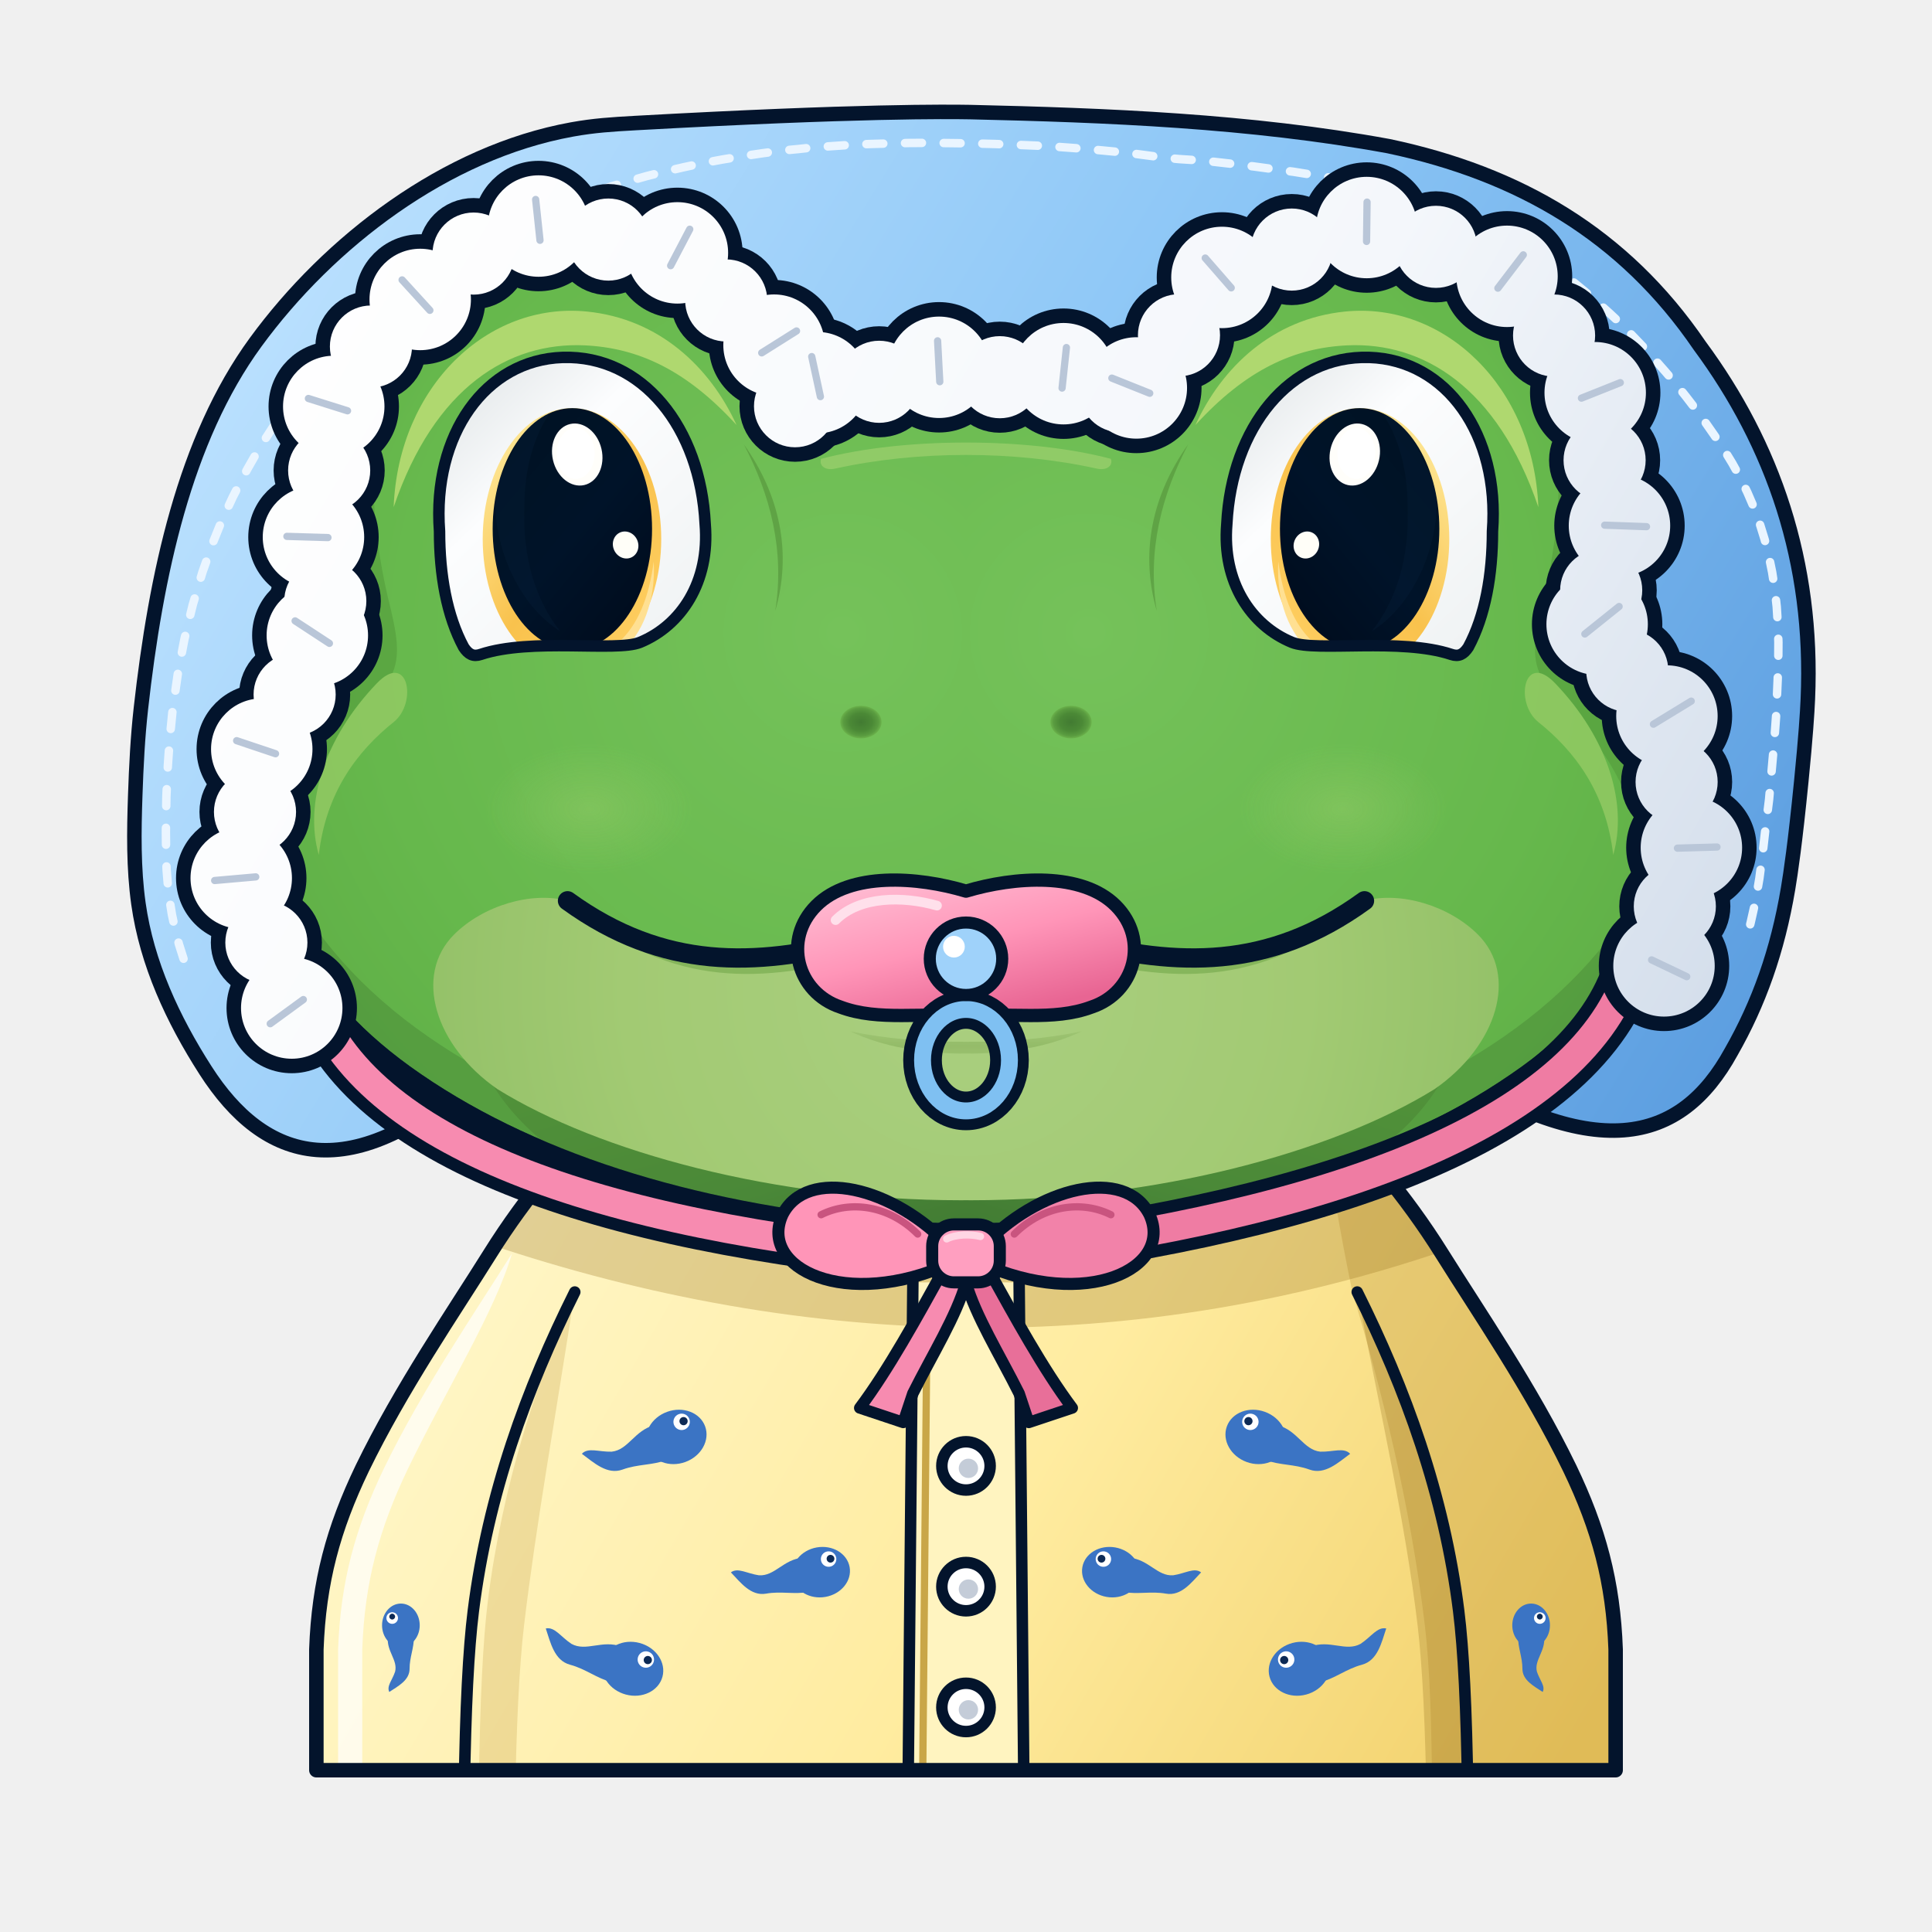
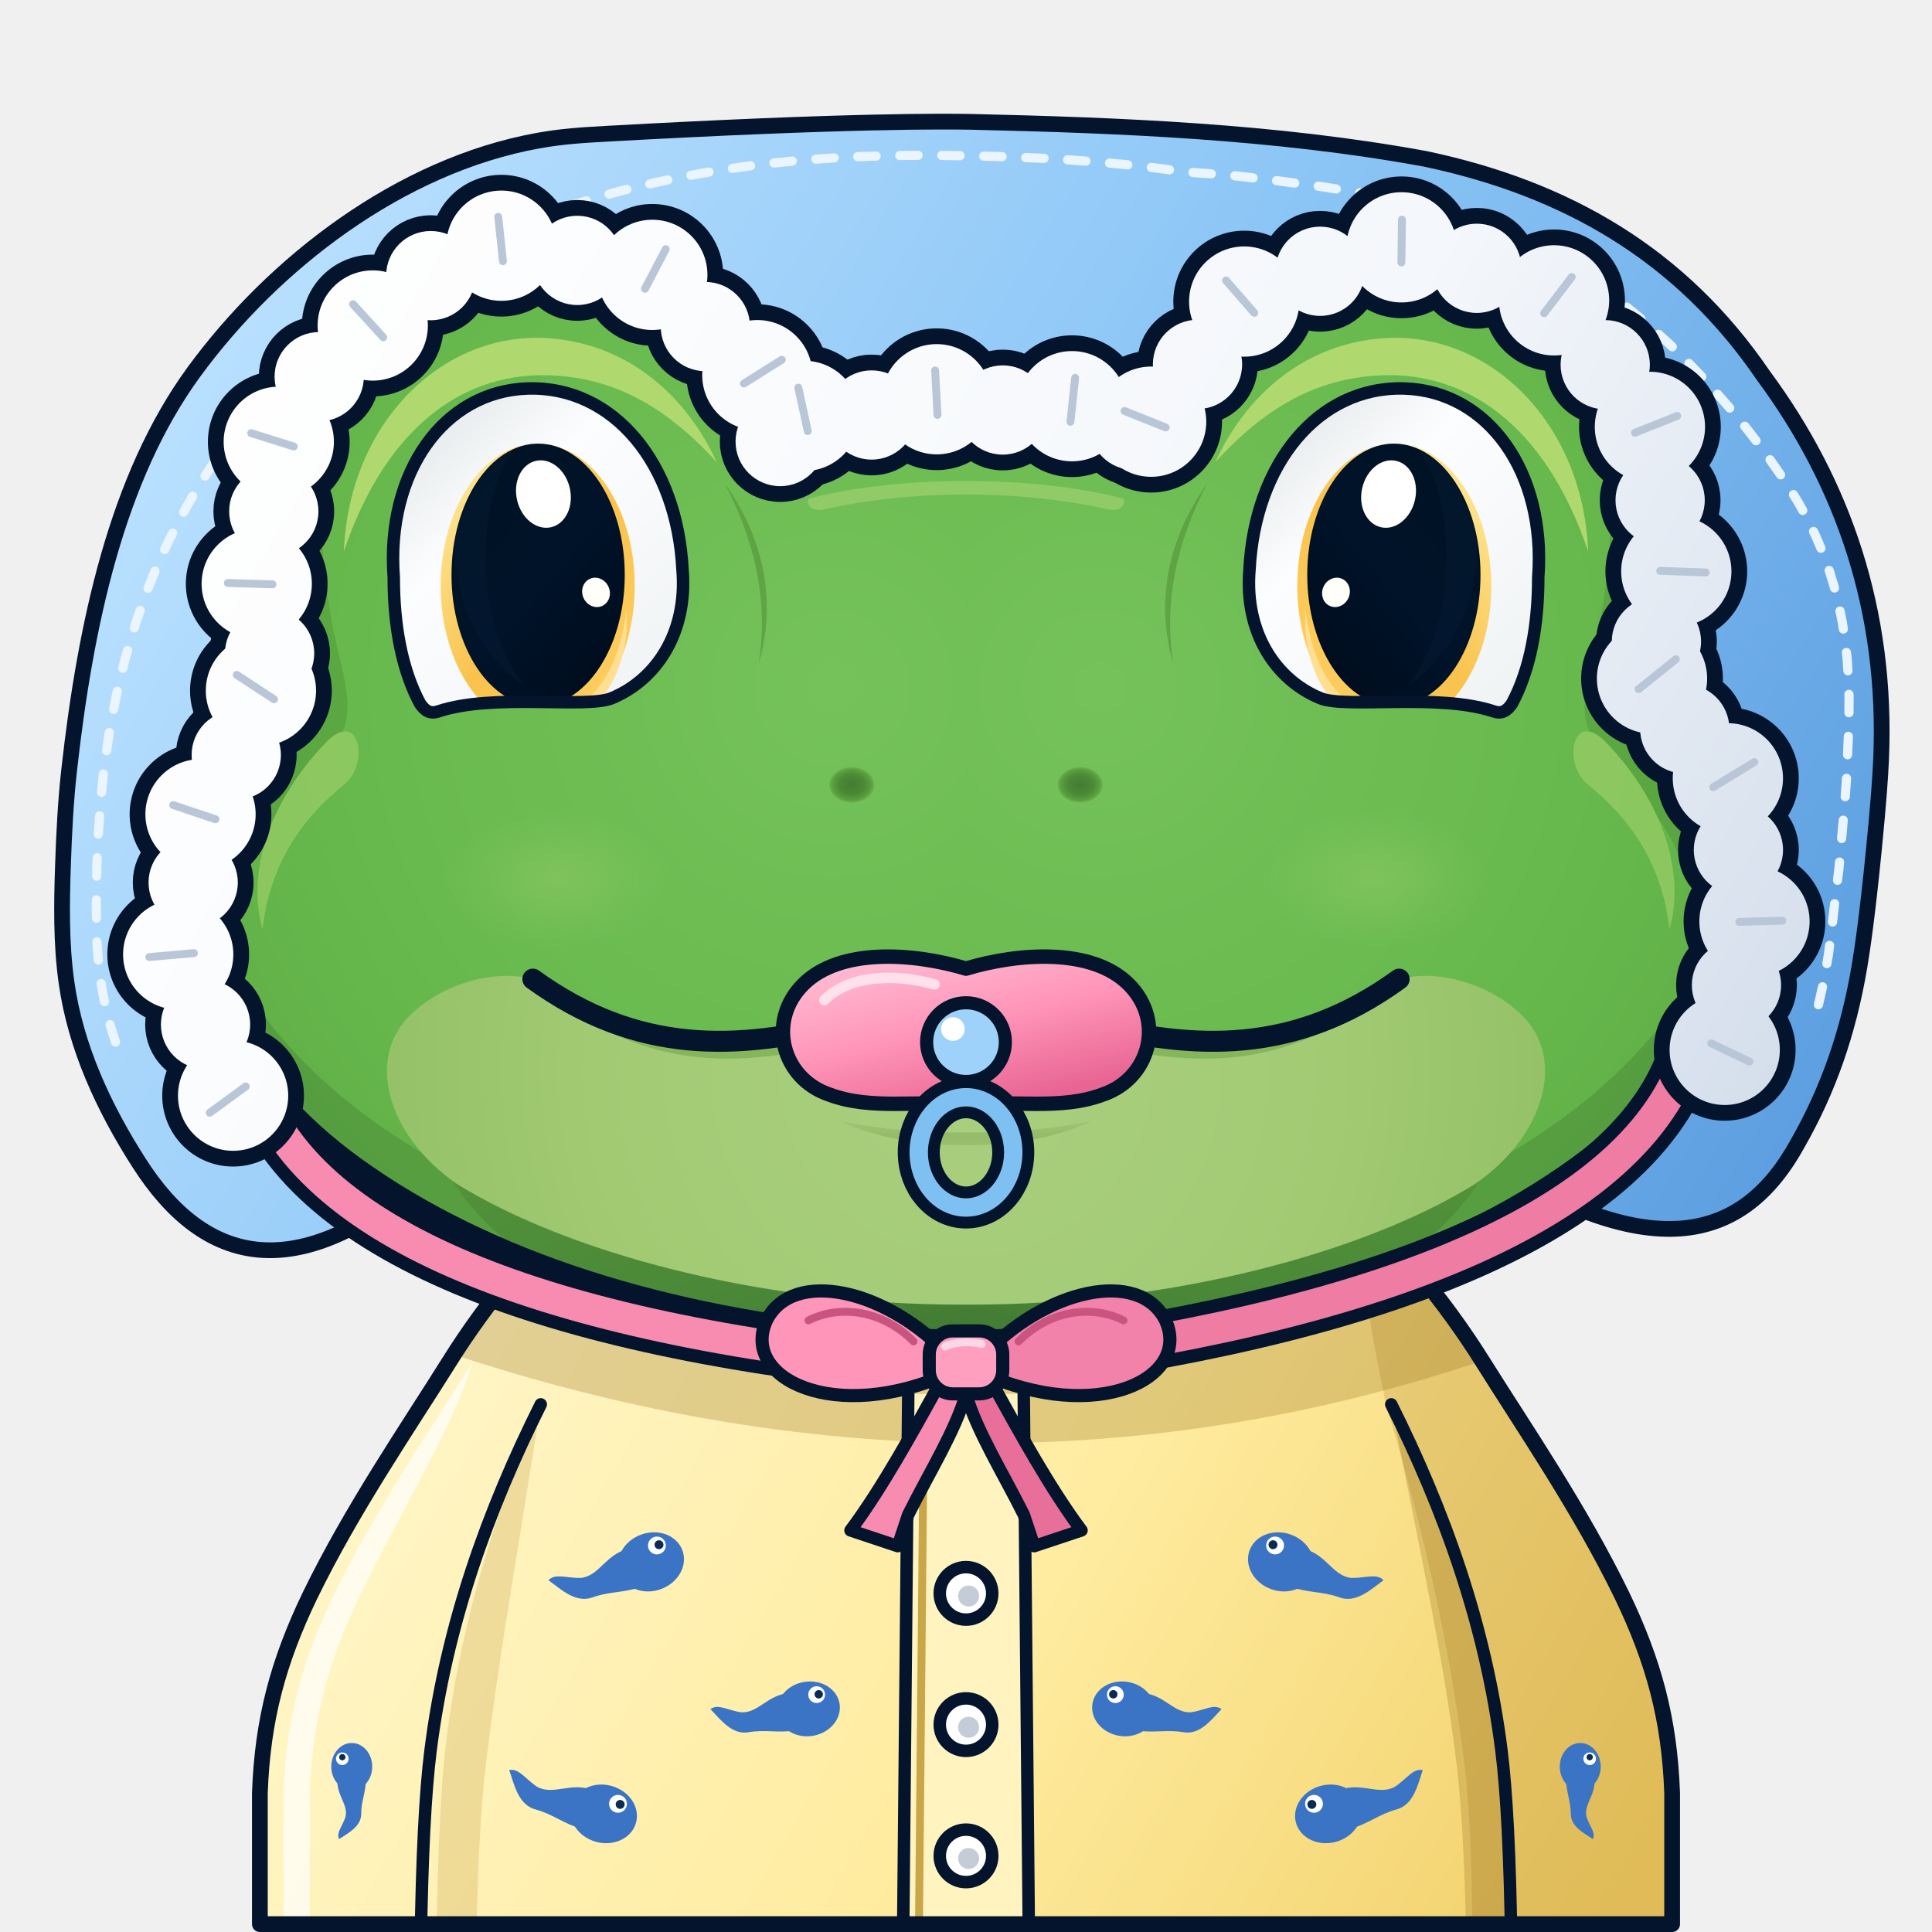
- <svg xmlns="http://www.w3.org/2000/svg" width="1000" height="1000" viewBox="100 17 800 800" role="img" aria-labelledby="icon-title icon-desc">
+ <svg xmlns="http://www.w3.org/2000/svg" width="1000" height="1000" viewBox="132 17 736 736" role="img" aria-labelledby="icon-title icon-desc">
  <defs>
    <linearGradient id="pupil" x1="0" y1="0" x2=".8" y2="1">
      <stop offset="0" stop-color="#001222" />
      <stop offset=".57" stop-color="#001329" />
      <stop offset="1" stop-color="#000c1d" />
    </linearGradient>
    <linearGradient id="edge-shade" x1="0" y1="0" x2=".8" y2="1">
      <stop offset="0" stop-color="#5c9f3d" />
      <stop offset=".63" stop-color="#488436" />
      <stop offset="1" stop-color="#2e5b28" />
    </linearGradient>
    <linearGradient id="eye-rim" x1="0" y1="0" x2=".85" y2="1">
      <stop offset="0" stop-color="#fff0a8" />
      <stop offset=".56" stop-color="#f9c24d" />
      <stop offset="1" stop-color="#ffcf62" />
    </linearGradient>
    <linearGradient id="eye-sclera" x1="0" y1="0" x2=".85" y2="1">
      <stop offset="0" stop-color="#dde2e4" />
      <stop offset=".4" stop-color="#fcfdfe" />
      <stop offset="1" stop-color="#f0f3f4" />
    </linearGradient>
    <linearGradient id="lip-shadow" x1="489" y1="442" x2="489" y2="458" gradientUnits="userSpaceOnUse">
      <stop stop-color="#729d47" stop-opacity=".1" />
      <stop offset=".5" stop-color="#729d47" stop-opacity=".38" />
      <stop offset="1" stop-color="#729d47" stop-opacity=".15" />
    </linearGradient>
    <linearGradient id="blue" x1="200" y1="80" x2="820" y2="460" gradientUnits="userSpaceOnUse">
      <stop offset="0" stop-color="#bfe3ff" />
      <stop offset=".5" stop-color="#8cc6f6" />
      <stop offset="1" stop-color="#5c9ee0" />
    </linearGradient>
    <linearGradient id="lace" x1="220" y1="100" x2="800" y2="440" gradientUnits="userSpaceOnUse">
      <stop offset="0" stop-color="#fff" />
      <stop offset=".6" stop-color="#f4f7fb" />
      <stop offset="1" stop-color="#d5dfec" />
    </linearGradient>
    <linearGradient id="pink" x1="0" y1="0" x2=".6" y2="1">
      <stop offset="0" stop-color="#ffc4d8" />
      <stop offset=".55" stop-color="#ff95b8" />
      <stop offset="1" stop-color="#e86593" />
    </linearGradient>
    <linearGradient id="onesie" x1="260" y1="480" x2="740" y2="760" gradientUnits="userSpaceOnUse">
      <stop offset="0" stop-color="#fff8cf" />
      <stop offset=".55" stop-color="#ffeca0" />
      <stop offset="1" stop-color="#f1cf68" />
    </linearGradient>
    <radialGradient id="skin" cx="449" cy="279" r="470" gradientUnits="userSpaceOnUse">
      <stop offset="0" stop-color="#75c25a" />
      <stop offset=".42" stop-color="#66b84c" />
      <stop offset=".74" stop-color="#59a641" />
      <stop offset="1" stop-color="#43832e" />
    </radialGradient>
    <radialGradient id="nose-dimple">
      <stop stop-color="#427b32" />
      <stop offset=".55" stop-color="#4b8936" />
      <stop offset=".85" stop-color="#5a9c40" />
      <stop offset="1" stop-color="#6bb24b" />
    </radialGradient>
    <radialGradient id="cheek-light">
      <stop stop-color="#a2d16f" stop-opacity=".45" />
      <stop offset=".5" stop-color="#a2d16f" stop-opacity=".22" />
      <stop offset="1" stop-color="#a2d16f" stop-opacity="0" />
    </radialGradient>
    <radialGradient id="muzzle" cx="500" cy="425" r="283" gradientUnits="userSpaceOnUse">
      <stop stop-color="#aacf80" />
      <stop offset=".5" stop-color="#a2ca73" />
      <stop offset="1" stop-color="#8abb61" />
    </radialGradient>
    <clipPath id="head-clip">
      <path d="M 247 282 C 242 255 242 220 252 188 C 268 140 309 117 350 126 C 389 133 409 162 422 194 C 473 179 527 179 578 194 C 591 162 611 133 650 126 C 691 117 732 140 748 188 C 758 220 758 255 753 282 C 767 302 778 325 783 349 C 794 387 779 427 732 461 C 682 497 614 518 537 525 C 513 527 487 527 463 525 C 386 518 318 497 268 461 C 221 427 206 387 217 349 C 222 325 233 302 247 282 Z" />
    </clipPath>
    <clipPath id="body-clip">
      <path d="M 352 476 C 336 491 318 512 303 536 C 288 560 266 592 250 625 C 238 650 232 672 231 700 L 231 750 L 769 750 L 769 700 C 768 672 762 650 750 625 C 734 592 712 560 697 536 C 682 512 664 491 648 476 Z" />
    </clipPath>
    <clipPath id="mirror-half">
      <rect x="-4500" y="-5000" width="5000" height="10000" />
    </clipPath>
  </defs>
  <g stroke="#03142c" stroke-linecap="round" stroke-linejoin="round" stroke-width="6">
    <path d="M 185.1 460.2 C 171.56 439.09 160.81 415.96 157.33 391.23 C 155.25 376.44 155.48 361.27 156 346.32 C 156.41 334.25 157.01 322.32 158.34 310.39 C 164.51 255.26 176.4 199 205.87 158.69 C 236.24 117.14 284.41 80.1 336.88 70.6 C 346.02 68.95 353.33 68.5 362.98 67.96 C 456.23 62.78 492.74 63.27 501.7 63.41 C 557.88 64.71 617.73 67 675.03 77.53 C 728.75 88.87 772.36 113.99 803.81 160.15 C 834.13 201.15 851.09 249.74 848.59 306.5 C 848.34 312.21 847.73 321.84 845.86 340.65 C 843.33 366.15 841.47 378.61 840.41 384.92 C 836.07 410.73 828.3 432.49 816.81 452.61 C 796.16 490.18 760.69 500.87 691.09 454.21 L 300 460 C 245.1 510.2 209.41 498.1 185.1 460.2 Z" fill="url(#blue)" />
    <path d="M 176 414 L 174.1 408 L 172.49 401.8 L 171.19 395.7 L 170.19 389.4 L 169.49 383.2 L 168.99 377.1 L 168.79 371.5 L 168.69 361.6 L 168.79 353.7 L 168.9 346.8 L 169.19 340.4 L 169.49 334.3 L 169.89 328.5 L 170.59 319.9 L 171.39 311.8 L 172.5 303.9 L 173.6 296.2 L 175 288.8 L 176.4 281.5 L 178.1 274.4 L 179.8 267.5 L 181.8 260.7 L 183.8 254 L 186.1 247.5 L 188.4 241.1 L 190.9 234.9 L 193.6 228.8 L 196.4 222.8 L 199.4 216.9 L 202.5 211.1 L 205.7 205.5 L 209.1 199.9 L 212.6 194.5 L 216.3 189.2 L 220.1 184 L 224.1 178.9 L 228.2 174 L 232.4 169.1 L 236.8 164.4 L 241.3 159.7 L 245.9 155.2 L 250.7 150.8 L 255.6 146.5 L 260.69 142.4 L 265.89 138.3 L 271.2 134.4 L 276.69 130.49 L 282.3 126.8 L 288.1 123.3 L 294 119.8 L 300 116.5 L 306.1 113.2 L 312.4 110.2 L 318.9 107.2 L 325.4 104.3 L 332.1 101.6 L 339 99 L 346 96.6 L 353.1 94.21 L 360.41 92.01 L 367.81 89.91 L 375.41 88.02 L 383.21 86.22 L 391.12 84.54 L 399.12 83.05 L 407.43 81.69 L 415.94 80.42 L 424.65 79.28 L 430.56 78.72 L 436.57 78.07 L 442.77 77.63 L 449.08 77.2 L 455.58 76.78 L 462.19 76.57 L 469.08 76.38 L 476.28 76.21 L 483.86 76.16 L 492.23 76.24 L 501.79 76.36 L 512.22 76.63 L 521.74 77 L 529.95 77.34 L 537.45 77.77 L 544.54 78.29 L 551.32 78.81 L 557.9 79.43 L 564.17 80.03 L 570.33 80.73 L 576.38 81.53 L 582.23 82.32 L 588.19 82.87 L 593.93 83.24 L 602.59 83.99 L 610.99 84.94 L 619.35 85.95 L 627.58 87.07 L 635.6 88.12 L 643.69 89.42 L 651.64 90.71 L 659.43 92.22 L 667.17 93.82 L 674.75 95.65 L 682.26 97.5 L 689.61 99.58 L 696.51 102.43 L 703.18 105.22 L 709.86 108.21 L 716.33 111.42 L 722.58 114.66 L 728.7 118.16 L 734.64 121.82 L 740.43 125.62 L 745.98 129.56 L 751.4 133.72 L 756.59 137.99 L 761.67 142.37 L 766.64 146.84 L 771.52 151.4 L 776.11 156.15 L 780.73 160.97 L 785.18 165.88 L 789.57 170.86 L 793.91 175.92 L 798.09 181.16 L 802.11 186.38 L 806.07 191.8 L 809.93 197.33 L 813.72 202.95 L 817.29 208.81 L 820.55 214.69 L 823.54 220.86 L 826.26 227.17 L 828.61 233.62 L 830.68 240.31 L 832.39 247 L 833.82 254.01 L 834.89 261.01 L 835.7 268.19 L 836.15 275.54 L 836.4 282.96 L 836.35 290.4 L 836.11 298.1 L 835.78 305.82 L 835.42 313.81 L 834.83 321.93 L 834.11 330.35 L 833.6 336.07 L 833.08 341.96 L 832.54 348.04 L 831.75 354.41 L 830.88 361.43 L 829.95 369.75 L 828.54 380.62 L 827.56 386.39 L 826.36 392.59 L 824.94 398.91 L 823.38 405.15" fill="none" stroke="#eaf5ff" stroke-dasharray="7 9" stroke-width="3.5" />
  </g>
  <g stroke="#03142c" stroke-linecap="round" stroke-linejoin="round" stroke-width="6">
    <g id="body">
      <g id="outfit-body" clip-path="url(#body-clip)">
        <path d="M 200 440 L 800 440 L 800 800 L 200 800 Z" fill="url(#onesie)" stroke="none" />
        <g stroke="none">
          <path d="M 648 476 C 664 491 682 512 697 536 C 712 560 734 592 750 625 C 762 650 768 672 769 700 L 769 900 L 690 900 C 694 790 694 724 690 690 C 684 640 672 592 660 552 C 655 528 650 500 648 476 Z" opacity=".28" fill="#b58a2a" />
          <path d="M 312 536 C 297 560 275 592 259 625 C 247 650 241 672 240 700 L 240 900 L 250 900 L 250 700 C 251 672 257 650 269 625 C 285 592 305 560 312 536 Z" opacity=".7" fill="#fff" />
          <path d="M 338 552 C 322 590 308 632 302 680 C 298 712 297 780 299 900 L 314 900 C 312 790 313 724 317 690 C 322 648 330 604 338 552 Z" opacity=".22" fill="#b58a2a" />
          <path d="M 662 552 C 682 592 698 636 704 684 C 708 716 709 780 707 900 L 690 900 C 692 790 691 724 687 690 C 682 648 672 604 662 552 Z" opacity=".3" fill="#9a7420" />
          <path d="M 296 468 C 417 528 588 536 712 468 L 712 530 C 567 583 426 575 296 530 Z" opacity=".3" fill="#9a7420" />
        </g>
        <g stroke="none">
          <g transform="translate(380 612) rotate(-20) scale(0.85)">
            <path d="M -8 -9 C -18 -10 -24 -2 -32 -4 C -38 -6 -42 -10 -46 -8 C -42 -2 -38 6 -30 6 C -22 6 -16 9 -8 9 Z" fill="#3b74c4" />
            <ellipse cx="0" cy="0" rx="15" ry="13" fill="#3b74c4" />
            <circle cx="5" cy="-6" r="4" fill="#fff" />
            <circle cx="6" cy="-6" r="2" fill="#0d2a55" />
          </g>
          <g transform="translate(440 668) rotate(-10) scale(0.8)">
            <path d="M -8 -9 C -18 -10 -24 -2 -32 -4 C -38 -6 -42 -10 -46 -8 C -42 -2 -38 6 -30 6 C -22 6 -16 9 -8 9 Z" fill="#3b74c4" />
            <ellipse cx="0" cy="0" rx="15" ry="13" fill="#3b74c4" />
            <circle cx="5" cy="-6" r="4" fill="#fff" />
            <circle cx="6" cy="-6" r="2" fill="#0d2a55" />
          </g>
          <g transform="translate(362 708) rotate(15) scale(0.85)">
            <path d="M -8 -9 C -18 -10 -24 -2 -32 -4 C -38 -6 -42 -10 -46 -8 C -42 -2 -38 6 -30 6 C -22 6 -16 9 -8 9 Z" fill="#3b74c4" />
            <ellipse cx="0" cy="0" rx="15" ry="13" fill="#3b74c4" />
            <circle cx="5" cy="-6" r="4" fill="#fff" />
            <circle cx="6" cy="-6" r="2" fill="#0d2a55" />
          </g>
          <g transform="translate(266 690) rotate(-90) scale(0.6)">
            <path d="M -8 -9 C -18 -10 -24 -2 -32 -4 C -38 -6 -42 -10 -46 -8 C -42 -2 -38 6 -30 6 C -22 6 -16 9 -8 9 Z" fill="#3b74c4" />
            <ellipse cx="0" cy="0" rx="15" ry="13" fill="#3b74c4" />
            <circle cx="5" cy="-6" r="4" fill="#fff" />
            <circle cx="6" cy="-6" r="2" fill="#0d2a55" />
          </g>
          <g transform="translate(620 612) scale(-1 1) rotate(-20) scale(0.85)">
            <path d="M -8 -9 C -18 -10 -24 -2 -32 -4 C -38 -6 -42 -10 -46 -8 C -42 -2 -38 6 -30 6 C -22 6 -16 9 -8 9 Z" fill="#3b74c4" />
            <ellipse cx="0" cy="0" rx="15" ry="13" fill="#3b74c4" />
            <circle cx="5" cy="-6" r="4" fill="#fff" />
            <circle cx="6" cy="-6" r="2" fill="#0d2a55" />
          </g>
          <g transform="translate(560 668) scale(-1 1) rotate(-10) scale(0.8)">
            <path d="M -8 -9 C -18 -10 -24 -2 -32 -4 C -38 -6 -42 -10 -46 -8 C -42 -2 -38 6 -30 6 C -22 6 -16 9 -8 9 Z" fill="#3b74c4" />
            <ellipse cx="0" cy="0" rx="15" ry="13" fill="#3b74c4" />
            <circle cx="5" cy="-6" r="4" fill="#fff" />
            <circle cx="6" cy="-6" r="2" fill="#0d2a55" />
          </g>
          <g transform="translate(638 708) scale(-1 1) rotate(15) scale(0.85)">
            <path d="M -8 -9 C -18 -10 -24 -2 -32 -4 C -38 -6 -42 -10 -46 -8 C -42 -2 -38 6 -30 6 C -22 6 -16 9 -8 9 Z" fill="#3b74c4" />
            <ellipse cx="0" cy="0" rx="15" ry="13" fill="#3b74c4" />
            <circle cx="5" cy="-6" r="4" fill="#fff" />
            <circle cx="6" cy="-6" r="2" fill="#0d2a55" />
          </g>
          <g transform="translate(734 690) scale(-1 1) rotate(-90) scale(0.6)">
            <path d="M -8 -9 C -18 -10 -24 -2 -32 -4 C -38 -6 -42 -10 -46 -8 C -42 -2 -38 6 -30 6 C -22 6 -16 9 -8 9 Z" fill="#3b74c4" />
            <ellipse cx="0" cy="0" rx="15" ry="13" fill="#3b74c4" />
            <circle cx="5" cy="-6" r="4" fill="#fff" />
            <circle cx="6" cy="-6" r="2" fill="#0d2a55" />
          </g>
        </g>
        <path d="M 478 548 L 476 760 L 524 760 L 522 548" fill="#fff4c0" stroke-width="4.75" />
        <path d="M 477.83 566 L 476 760" transform="translate(6 0)" fill="none" stroke="#c9a647" stroke-width="3" />
        <g stroke-width="4.75">
          <circle cx="500" cy="624" r="10" fill="#fff" />
          <circle cx="500" cy="674" r="10" fill="#fff" />
          <circle cx="500" cy="724" r="10" fill="#fff" />
        </g>
        <g fill="#c4ccd8" stroke="none">
          <circle cx="501" cy="625" r="4" />
          <circle cx="501" cy="675" r="4" />
          <circle cx="501" cy="725" r="4" />
        </g>
        <path d="M 338 552 C 318 592 302 636 296 684 C 292 716 291 780 293 900" fill="none" stroke-width="4.75" />
        <path d="M 662 552 C 682 592 698 636 704 684 C 708 716 709 780 707 900" fill="none" stroke-width="4.75" />
      </g>
      <path d="M 352 476 C 336 491 318 512 303 536 C 288 560 266 592 250 625 C 238 650 232 672 231 700 L 231 750 L 769 750 L 769 700 C 768 672 762 650 750 625 C 734 592 712 560 697 536 C 682 512 664 491 648 476 Z" fill="none" />
    </g>
    <g id="head">
      <path d="M 247 282 C 242 255 242 220 252 188 C 268 140 309 117 350 126 C 389 133 409 162 422 194 C 473 179 527 179 578 194 C 591 162 611 133 650 126 C 691 117 732 140 748 188 C 758 220 758 255 753 282 C 767 302 778 325 783 349 C 794 387 779 427 732 461 C 682 497 614 518 537 525 C 513 527 487 527 463 525 C 386 518 318 497 268 461 C 221 427 206 387 217 349 C 222 325 233 302 247 282 Z" fill="url(#skin)" stroke="#03142c" />
      <g stroke="none" clip-path="url(#head-clip)">
        <path d="M 208 352 C 222 410 272 453 341 479 C 465 526 640.56 500.65 724.56 444.65 C 765.56 417.32 781.5 396.96 791.5 350.96 C 798.5 416.96 777.88 459.33 717.88 489.33 C 627.88 538.33 458 562 328 515 C 245 485 195 433 196 386 Z" opacity=".45" fill="#488436" />
        <path d="M 263 227 C 265 177 302 141.9 343 146 C 373 149 394 169 405 193 C 384 170 364 161 342 160 C 311 158.6 280 177 263 227 Z" fill="#afd86f" />
        <path d="M 440 207 C 474 198 526 198 560 207 C 561 210 558 212 554 211 C 520 203.5 480 203.5 446 211 C 442 212 439 210 440 207 Z" opacity=".65" fill="#a2d370" stroke="none" stroke-linecap="round" stroke-width="8" />
        <path d="M 408 201 C 423 222 428 246 421 270 C 425 245 419 222 408 201 Z" opacity=".55" fill="#518d37" stroke="none" />
        <path d="M 255 183 C 239 220 245 260 250 281 C 234 308 225 329 224 353 C 233 328 247 315 260 300 C 266 292 265 283 262 270 C 254 239 253 211 256 180 Z" opacity=".5" fill="#4f9637" stroke="none" />
        <path d="M 256 300 C 234 323 226 350 232 371 C 235 345 248 328 263 316 C 273 308 269 286.4 256 300 Z" fill="url(#skin)" />
        <path d="M 256 300 C 234 323 226 350 232 371 C 235 345 248 328 263 316 C 273 308 269 286.4 256 300 Z" opacity=".65" fill="#a0cf6a" />
        <path d="M 791.5 350.96 C 781.5 396.96 765.56 417.32 724.56 444.65 C 640.56 500.65 465 526 341 479 C 326.81 473.65 313.43 467.59 301 460.83 C 325 508 399 531 463 537 C 536 544 614.08 524.37 680.08 501.37 C 746.08 480.37 784.23 446.56 794.23 403.56 Z" opacity=".86" fill="url(#edge-shade)" stroke="none" />
        <path d="M 335 390 C 375 419 413 417 453 407 C 482 400 518 400 547 407 C 587 417 625 419 665 390 C 680 386 700 392 712 404 C 728.8 420.8 720 450 692 467 C 651 493 575 514 498 514 C 421 514 348 494 306 468 C 280 450 271.2 420.8 288 404 C 300 392 320 386 335 390 Z" fill="url(#muzzle)" />
        <path d="M 335 390 C 375 419 413 417 453 407 C 482 400 518 400 547 407 C 587 417 625 419 665 390 C 625 426 587 424 547 414 C 518 407 482 407 453 414 C 413 424 375 426 335 390 Z" opacity=".6" fill="#72a749" />
        <ellipse cx="344" cy="352" rx="43" ry="27" opacity=".8" fill="url(#cheek-light)" />
        <path d="M 452 444 C 480 450 519 450 548 443 C 522 456 479 457 452 444 Z" fill="url(#lip-shadow)" />
      </g>
      <g transform="matrix(-1 0 0 1 1000 0)">
        <g clip-path="url(#mirror-half)">
          <path d="M 247 282 C 242 255 242 220 252 188 C 268 140 309 117 350 126 C 389 133 409 162 422 194 C 473 179 527 179 578 194 C 591 162 611 133 650 126 C 691 117 732 140 748 188 C 758 220 758 255 753 282 C 767 302 778 325 783 349 C 794 387 779 427 732 461 C 682 497 614 518 537 525 C 513 527 487 527 463 525 C 386 518 318 497 268 461 C 221 427 206 387 217 349 C 222 325 233 302 247 282 Z" fill="url(#skin)" stroke="#03142c" />
          <g stroke="none" clip-path="url(#head-clip)">
            <path d="M 208 352 C 222 410 272 453 341 479 C 465 526 640.56 500.65 724.56 444.65 C 765.56 417.32 781.5 396.96 791.5 350.96 C 798.5 416.96 777.88 459.33 717.88 489.33 C 627.88 538.33 458 562 328 515 C 245 485 195 433 196 386 Z" opacity=".45" fill="#488436" />
            <path d="M 263 227 C 265 177 302 141.9 343 146 C 373 149 394 169 405 193 C 384 170 364 161 342 160 C 311 158.6 280 177 263 227 Z" fill="#afd86f" />
            <path d="M 440 207 C 474 198 526 198 560 207 C 561 210 558 212 554 211 C 520 203.5 480 203.5 446 211 C 442 212 439 210 440 207 Z" opacity=".65" fill="#a2d370" stroke="none" stroke-linecap="round" stroke-width="8" />
            <path d="M 408 201 C 423 222 428 246 421 270 C 425 245 419 222 408 201 Z" opacity=".55" fill="#518d37" stroke="none" />
            <path d="M 255 183 C 239 220 245 260 250 281 C 234 308 225 329 224 353 C 233 328 247 315 260 300 C 266 292 265 283 262 270 C 254 239 253 211 256 180 Z" opacity=".5" fill="#4f9637" stroke="none" />
            <path d="M 256 300 C 234 323 226 350 232 371 C 235 345 248 328 263 316 C 273 308 269 286.4 256 300 Z" fill="url(#skin)" />
            <path d="M 256 300 C 234 323 226 350 232 371 C 235 345 248 328 263 316 C 273 308 269 286.4 256 300 Z" opacity=".65" fill="#a0cf6a" />
            <path d="M 791.5 350.96 C 781.5 396.96 765.56 417.32 724.56 444.65 C 640.56 500.65 465 526 341 479 C 326.81 473.65 313.43 467.59 301 460.83 C 325 508 399 531 463 537 C 536 544 614.08 524.37 680.08 501.37 C 746.08 480.37 784.23 446.56 794.23 403.56 Z" opacity=".86" fill="url(#edge-shade)" stroke="none" />
            <path d="M 335 390 C 375 419 413 417 453 407 C 482 400 518 400 547 407 C 587 417 625 419 665 390 C 680 386 700 392 712 404 C 728.8 420.8 720 450 692 467 C 651 493 575 514 498 514 C 421 514 348 494 306 468 C 280 450 271.2 420.8 288 404 C 300 392 320 386 335 390 Z" fill="url(#muzzle)" />
            <path d="M 335 390 C 375 419 413 417 453 407 C 482 400 518 400 547 407 C 587 417 625 419 665 390 C 625 426 587 424 547 414 C 518 407 482 407 453 414 C 413 424 375 426 335 390 Z" opacity=".6" fill="#72a749" />
            <ellipse cx="344" cy="352" rx="43" ry="27" opacity=".8" fill="url(#cheek-light)" />
            <path d="M 452 444 C 480 450 519 450 548 443 C 522 456 479 457 452 444 Z" fill="url(#lip-shadow)" />
          </g>
        </g>
      </g>
      <g id="eyes">
        <g id="left-eye">
          <clipPath id="left-eye-aperture">
            <path d="M 282 237 C 279 197 301 166 333 165 C 366 164 390 194 392 234 C 394 258 382 276 365 283 C 355 287 320 281 299 288 C 296 289 294 288 292 285 C 285 272 282 255 282 237 Z" />
          </clipPath>
          <path d="M 282 237 C 279 197 301 166 333 165 C 366 164 390 194 392 234 C 394 258 382 276 365 283 C 355 287 320 281 299 288 C 296 289 294 288 292 285 C 285 272 282 255 282 237 Z" fill="url(#eye-sclera)" stroke="none" />
          <g stroke="none" clip-path="url(#left-eye-aperture)">
            <ellipse cx="336.84" cy="240.2" rx="36.96" ry="54.2" fill="url(#eye-rim)" />
            <path d="M 304 236 A 33 50 0 1 0 370 236 A 33 50 0 1 0 304 236 Z" fill="url(#pupil)" />
            <path d="M 310.68 207.77 C 314.37 198.15 320.84 190.93 327.3 188.52 C 320.84 198.15 317.14 211.78 317.14 226.22 C 316.22 247.88 321.76 265.53 331.92 278.36 C 318.07 269.54 308.83 252.69 306.06 235.85 C 304.22 226.22 305.14 216.6 310.68 207.77 Z" opacity=".25" fill="#092440" />
            <path d="M 370.69 249.48 C 371.62 265.53 366.08 279.97 356.84 287.18 C 345.76 295.21 333.76 290.39 325.45 283.98 C 336.53 290.39 347.61 289.59 355.92 283.17 C 364.23 275.96 368.85 263.92 370.69 249.48 Z" fill="#ffe092" />
            <ellipse cx="339.02" cy="205.21" rx="10.3" ry="12.97" transform="rotate(-13 339.02 205.21)" fill="#fffefa" />
            <ellipse cx="338.38" cy="204.73" rx="7.85" ry="10.59" fill="#fff" />
            <ellipse cx="359.06" cy="242.67" rx="5.21" ry="5.67" transform="rotate(-24.75 359.06 242.67)" fill="#fffef8" />
          </g>
          <path d="M 282 237 C 279 197 301 166 333 165 C 366 164 390 194 392 234 C 394 258 382 276 365 283 C 355 287 320 281 299 288 C 296 289 294 288 292 285 C 285 272 282 255 282 237 Z" fill="none" stroke="#03142c" stroke-width="4.75" />
        </g>
        <g id="right-eye">
          <clipPath id="right-eye-aperture">
            <path d="M 718 237 C 721 197 699 166 667 165 C 634 164 610 194 608 234 C 606 258 618 276 635 283 C 645 287 680 281 701 288 C 704 289 706 288 708 285 C 715 272 718 255 718 237 Z" />
          </clipPath>
          <path d="M 718 237 C 721 197 699 166 667 165 C 634 164 610 194 608 234 C 606 258 618 276 635 283 C 645 287 680 281 701 288 C 704 289 706 288 708 285 C 715 272 718 255 718 237 Z" fill="url(#eye-sclera)" stroke="none" />
          <g stroke="none" clip-path="url(#right-eye-aperture)">
            <ellipse cx="662.84" cy="240.2" rx="36.96" ry="54.2" fill="url(#eye-rim)" transform="matrix(-1 0 0 1 1326 0)" />
            <path d="M 630 236 A 33 50 0 1 0 696 236 A 33 50 0 1 0 630 236 Z" fill="url(#pupil)" transform="matrix(-1 0 0 1 1326 0)" />
            <path d="M 636.68 207.77 C 640.37 198.15 646.84 190.93 653.3 188.52 C 646.84 198.15 643.14 211.78 643.14 226.22 C 642.22 247.88 647.76 265.53 657.92 278.36 C 644.07 269.54 634.83 252.69 632.06 235.85 C 630.22 226.22 631.14 216.6 636.68 207.77 Z" opacity=".25" fill="#092440" transform="matrix(-1 0 0 1 1326 0)" />
            <path d="M 696.69 249.48 C 697.62 265.53 692.08 279.97 682.84 287.18 C 671.76 295.21 659.76 290.39 651.45 283.98 C 662.53 290.39 673.61 289.59 681.92 283.17 C 690.23 275.96 694.85 263.92 696.69 249.48 Z" fill="#ffe092" transform="matrix(-1 0 0 1 1326 0)" />
            <ellipse cx="665.02" cy="205.21" rx="10.3" ry="12.97" transform="matrix(-1 0 0 1 1326 0) rotate(-13 665.02 205.21)" fill="#fffefa" />
            <ellipse cx="664.38" cy="204.73" rx="7.85" ry="10.59" fill="#fff" transform="matrix(-1 0 0 1 1326 0)" />
            <ellipse cx="685.06" cy="242.67" rx="5.21" ry="5.67" transform="matrix(-1 0 0 1 1326 0) rotate(-24.75 685.06 242.67)" fill="#fffef8" />
          </g>
          <path d="M 718 237 C 721 197 699 166 667 165 C 634 164 610 194 608 234 C 606 258 618 276 635 283 C 645 287 680 281 701 288 C 704 289 706 288 708 285 C 715 272 718 255 718 237 Z" fill="none" stroke="#03142c" stroke-width="4.75" />
        </g>
      </g>
      <g id="expression" fill="none">
        <g id="nose" fill="url(#nose-dimple)" stroke="none">
          <path d="M 447.95 316 A 8.55 6.75 0 1 0 465.05 316 A 8.55 6.75 0 1 0 447.95 316 Z" />
          <path d="M 534.95 316 A 8.55 6.75 0 1 0 552.05 316 A 8.55 6.75 0 1 0 534.95 316 Z" />
        </g>
        <path id="profile-smile" d="M 335 390 C 375 419 413 417 453 407 C 482 400 518 400 547 407 C 587 417 625 419 665 390" fill="none" stroke="#03142c" stroke-linecap="round" stroke-width="8" />
      </g>
      <path d="M 247 282 C 242 255 242 220 252 188 C 268 140 309 117 350 126 C 389 133 409 162 422 194 C 473 179 527 179 578 194 C 591 162 611 133 650 126 C 691 117 732 140 748 188 C 758 220 758 255 753 282 C 767 302 778 325 783 349 C 794 387 779 427 732 461 C 682 497 614 518 537 525 C 513 527 487 527 463 525 C 386 518 318 497 268 461 C 221 427 206 387 217 349 C 222 325 233 302 247 282 Z" fill="none" stroke="#03142c" />
    </g>
    <path d="M 228.0 424.0 C 244.0 486 336 522 474 536" fill="none" stroke-width="22" />
    <path d="M 228.0 424.0 C 244.0 486 336 522 474 536" fill="none" stroke="#f78bb0" stroke-width="12" />
    <path d="M 776.17 413.8 C 759.36 478.75 659.76 517.04 525.86 534.89" fill="none" stroke-width="22" />
    <path d="M 776.17 413.8 C 759.36 478.75 659.76 517.04 525.86 534.89" fill="none" stroke="#ef7ca3" stroke-width="12" />
    <g stroke-width="12">
      <circle cx="220.8" cy="434.4" r="21" />
      <circle cx="210.3" cy="407.3" r="17" />
      <circle cx="199.89" cy="380.6" r="21" />
      <circle cx="205.59" cy="353.2" r="17" />
      <circle cx="208.39" cy="327.2" r="21" />
      <circle cx="222" cy="304.6" r="17" />
      <circle cx="231.4" cy="280.1" r="21" />
      <circle cx="234.7" cy="265.9" r="17" />
      <circle cx="229.8" cy="239.4" r="21" />
      <circle cx="236.3" cy="211.8" r="17" />
      <circle cx="238.2" cy="185.3" r="21" />
      <circle cx="253.6" cy="160.5" r="17" />
      <circle cx="274" cy="141" r="21" />
      <circle cx="296.1" cy="122" r="17" />
      <circle cx="323" cy="110.6" r="21" />
      <circle cx="351.9" cy="116.2" r="17" />
      <circle cx="380.5" cy="121.71" r="21" />
      <circle cx="400.71" cy="141.41" r="17" />
      <circle cx="420.51" cy="159.92" r="21" />
      <circle cx="429.21" cy="185.21" r="17" />
      <circle cx="438.41" cy="175.44" r="21" />
      <circle cx="464.04" cy="175.09" r="17" />
      <circle cx="488.84" cy="169.09" r="21" />
      <circle cx="513.99" cy="173.19" r="17" />
      <circle cx="540.38" cy="171.74" r="21" />
      <circle cx="563.97" cy="179.03" r="17" />
      <circle cx="570.53" cy="177.64" r="21" />
      <circle cx="588.19" cy="155.81" r="17" />
      <circle cx="605.98" cy="131.88" r="21" />
      <circle cx="634.89" cy="120.34" r="17" />
      <circle cx="665.91" cy="111.22" r="21" />
      <circle cx="694.59" cy="119.21" r="17" />
      <circle cx="724.02" cy="131.42" r="21" />
      <circle cx="743.51" cy="155.94" r="17" />
      <circle cx="760.54" cy="179.62" r="21" />
      <circle cx="764.43" cy="207.57" r="17" />
      <circle cx="770.59" cy="234.66" r="21" />
      <circle cx="763.02" cy="261.42" r="17" />
      <circle cx="761.34" cy="275.49" r="21" />
      <circle cx="773.81" cy="294.69" r="17" />
      <circle cx="790.24" cy="313.5" r="21" />
      <circle cx="794.25" cy="340.79" r="17" />
      <circle cx="800.37" cy="368.01" r="21" />
      <circle cx="793.51" cy="392.3" r="17" />
      <circle cx="789.03" cy="416.95" r="21" />
    </g>
    <g fill="url(#lace)" stroke="none">
      <circle cx="220.8" cy="434.4" r="21" />
      <circle cx="210.3" cy="407.3" r="17" />
      <circle cx="199.89" cy="380.6" r="21" />
      <circle cx="205.59" cy="353.2" r="17" />
      <circle cx="208.39" cy="327.2" r="21" />
      <circle cx="222" cy="304.6" r="17" />
      <circle cx="231.4" cy="280.1" r="21" />
      <circle cx="234.7" cy="265.9" r="17" />
      <circle cx="229.8" cy="239.4" r="21" />
      <circle cx="236.3" cy="211.8" r="17" />
      <circle cx="238.2" cy="185.3" r="21" />
      <circle cx="253.6" cy="160.5" r="17" />
      <circle cx="274" cy="141" r="21" />
      <circle cx="296.1" cy="122" r="17" />
      <circle cx="323" cy="110.6" r="21" />
      <circle cx="351.9" cy="116.2" r="17" />
      <circle cx="380.5" cy="121.71" r="21" />
      <circle cx="400.71" cy="141.41" r="17" />
      <circle cx="420.51" cy="159.92" r="21" />
      <circle cx="429.21" cy="185.21" r="17" />
      <circle cx="438.41" cy="175.44" r="21" />
      <circle cx="464.04" cy="175.09" r="17" />
      <circle cx="488.84" cy="169.09" r="21" />
      <circle cx="513.99" cy="173.19" r="17" />
      <circle cx="540.38" cy="171.74" r="21" />
      <circle cx="563.97" cy="179.03" r="17" />
      <circle cx="570.53" cy="177.64" r="21" />
      <circle cx="588.19" cy="155.81" r="17" />
      <circle cx="605.98" cy="131.88" r="21" />
      <circle cx="634.89" cy="120.34" r="17" />
      <circle cx="665.91" cy="111.22" r="21" />
      <circle cx="694.59" cy="119.21" r="17" />
      <circle cx="724.02" cy="131.42" r="21" />
      <circle cx="743.51" cy="155.94" r="17" />
      <circle cx="760.54" cy="179.62" r="21" />
      <circle cx="764.43" cy="207.57" r="17" />
      <circle cx="770.59" cy="234.66" r="21" />
      <circle cx="763.02" cy="261.42" r="17" />
      <circle cx="761.34" cy="275.49" r="21" />
      <circle cx="773.81" cy="294.69" r="17" />
      <circle cx="790.24" cy="313.5" r="21" />
      <circle cx="794.25" cy="340.79" r="17" />
      <circle cx="800.37" cy="368.01" r="21" />
      <circle cx="793.51" cy="392.3" r="17" />
      <circle cx="789.03" cy="416.95" r="21" />
    </g>
    <path d="M 225.6 430.9 L 211.9 440.9 M 205.89 380.1 L 188.89 381.6 M 214.09 329.1 L 197.99 323.7 M 236.4 283.4 L 222.2 274.1 M 235.8 239.6 L 218.8 239.1 M 243.9 187.1 L 227.7 182 M 278 145.5 L 266.5 132.9 M 323.6 116.5 L 321.8 99.6 M 377.7 127.01 L 385.61 111.92 M 415.41 163.11 L 429.82 154.04 M 439.71 181.23 L 436.12 164.65 M 489.14 175.06 L 488.24 158.13 M 539.78 177.69 L 541.58 160.92 M 576.08 179.84 L 560.4 173.57 M 609.82 136.19 L 599.06 123.85 M 665.86 116.97 L 666.07 100.69 M 720.24 136.32 L 730.76 122.53 M 754.84 181.86 L 770.93 175.45 M 764.46 234.46 L 781.79 235.08 M 756.25 279.52 L 770.44 268.14 M 784.65 316.87 L 800.3 307.32 M 794.59 368.2 L 810.97 367.74 M 783.89 414.47 L 798.45 421.42" fill="none" stroke="#b9c6d8" stroke-width="3" />
    <path d="M 490 544 C 480 562 468 584 456 600 L 474 606 L 478 594 C 486 578 496 562 500 548 Z" fill="#f78bb0" stroke-width="4.75" />
    <path d="M 510 544 C 520 562 532 584 544 600 L 526 606 L 522 594 C 514 578 504 562 500 548 Z" fill="#e86f99" stroke-width="4.75" />
    <path d="M 494 534 C 470 508 434 500 424 520 C 414 542 450 560 494 540 Z" fill="#ff95b8" stroke-width="5" />
    <path d="M 506 534 C 530 508 566 500 576 520 C 586 542 550 560 506 540 Z" fill="#f282a9" stroke-width="5" />
    <path d="M 440 520 C 452 514 468 516 480 528 M 560 520 C 548 514 532 516 520 528" fill="none" stroke="#c9547f" stroke-width="3" />
    <rect x="486" y="524" width="28" height="24" rx="9" fill="#ff9fc0" stroke-width="5" />
    <path d="M 492 530 C 496 528 502 528 506 529" fill="none" stroke="#ffd6e4" stroke-width="3" />
    <path d="M 500 386 C 520 380 548 378 562 392 C 576 406 570 428 552 434 C 536 440 518 436 500 438 C 482 436 464 440 448 434 C 430 428 424 406 438 392 C 452 378 480 380 500 386 Z" fill="url(#pink)" stroke-width="5.5" />
    <path d="M 446 398 C 456 388 474 388 488 392" fill="none" stroke="#ffe0eb" stroke-width="4" />
    <ellipse cx="500" cy="456" rx="18" ry="21" fill="none" stroke-width="16" />
    <ellipse cx="500" cy="456" rx="18" ry="21" fill="none" stroke="#7fc0f2" stroke-width="7" />
    <circle cx="500" cy="414" r="15" fill="#9fd2fa" stroke-width="5" />
    <circle cx="495" cy="409" r="4.5" fill="#fff" stroke="none" />
  </g>
</svg>
